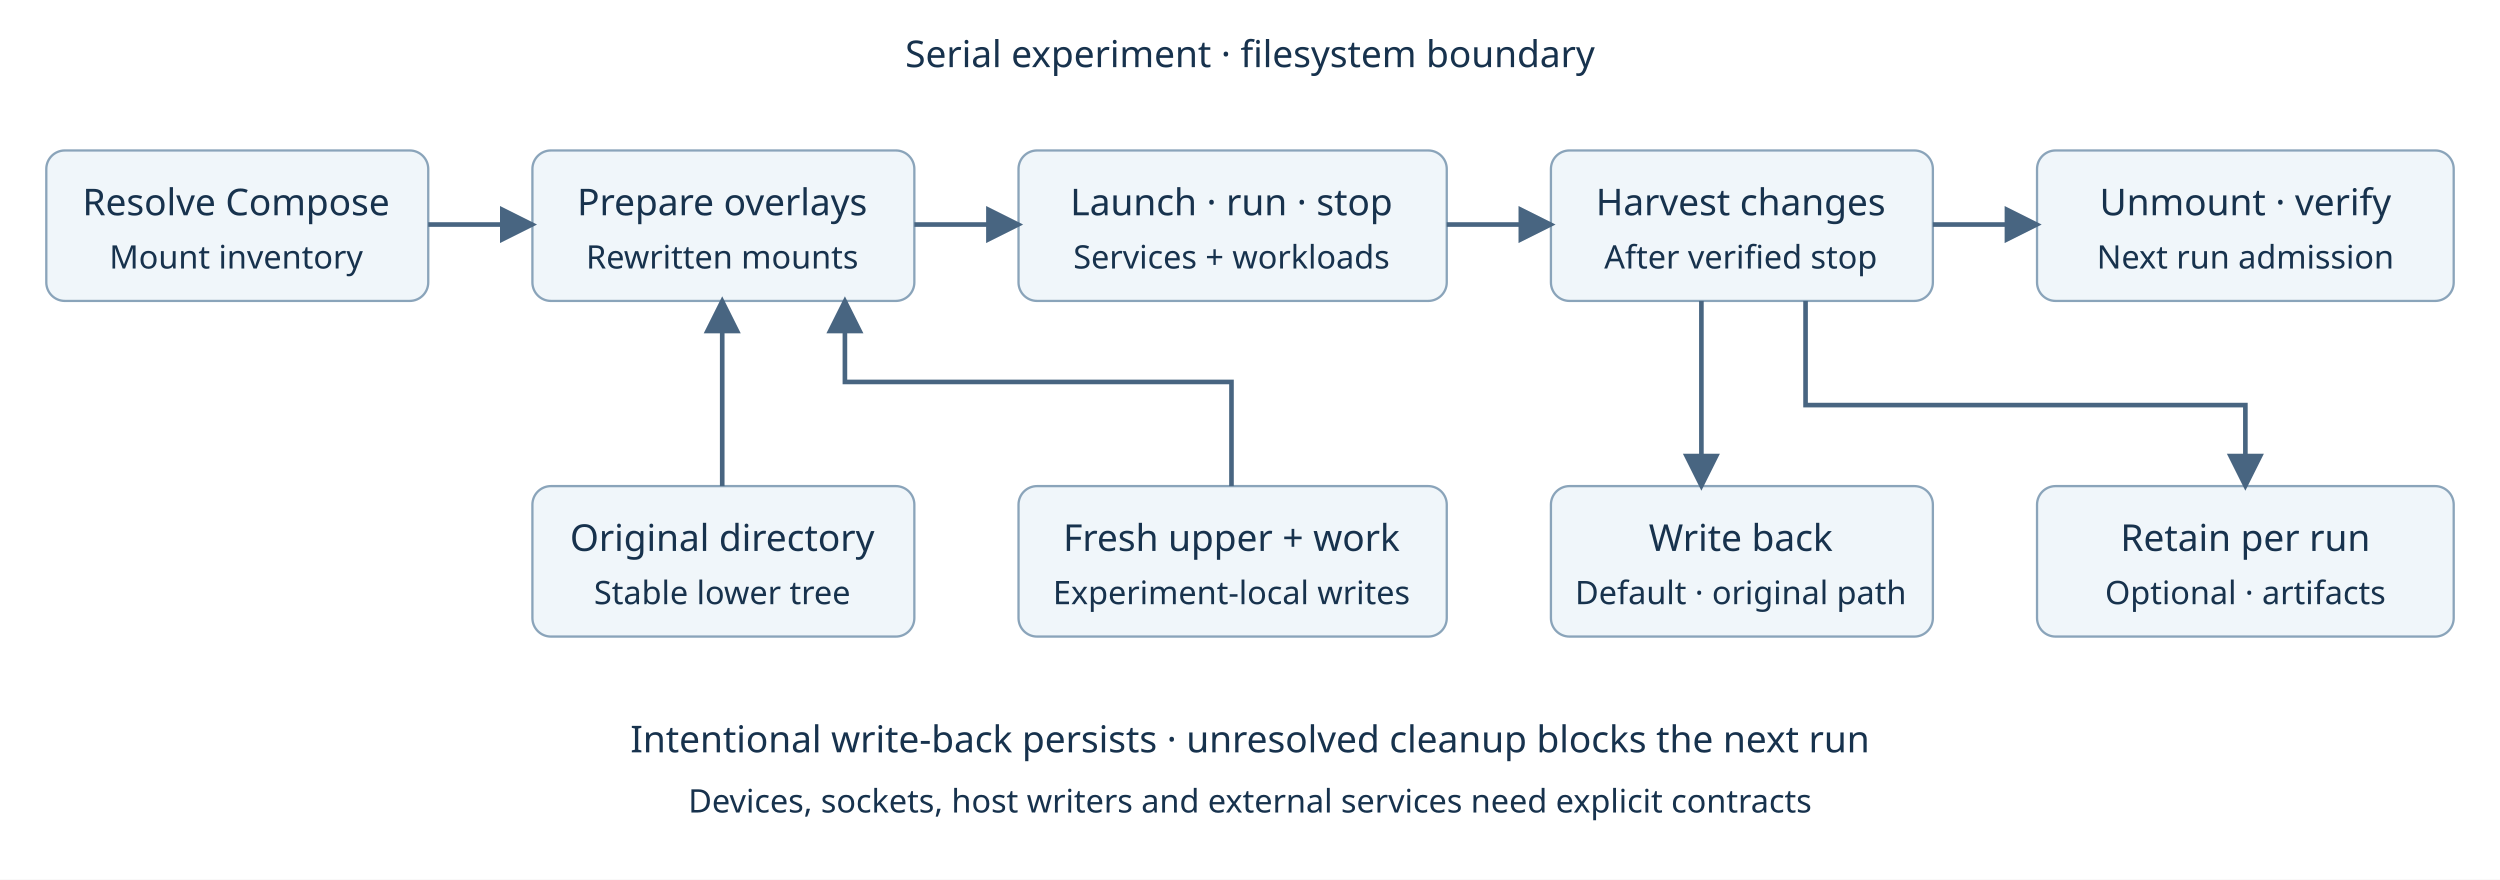
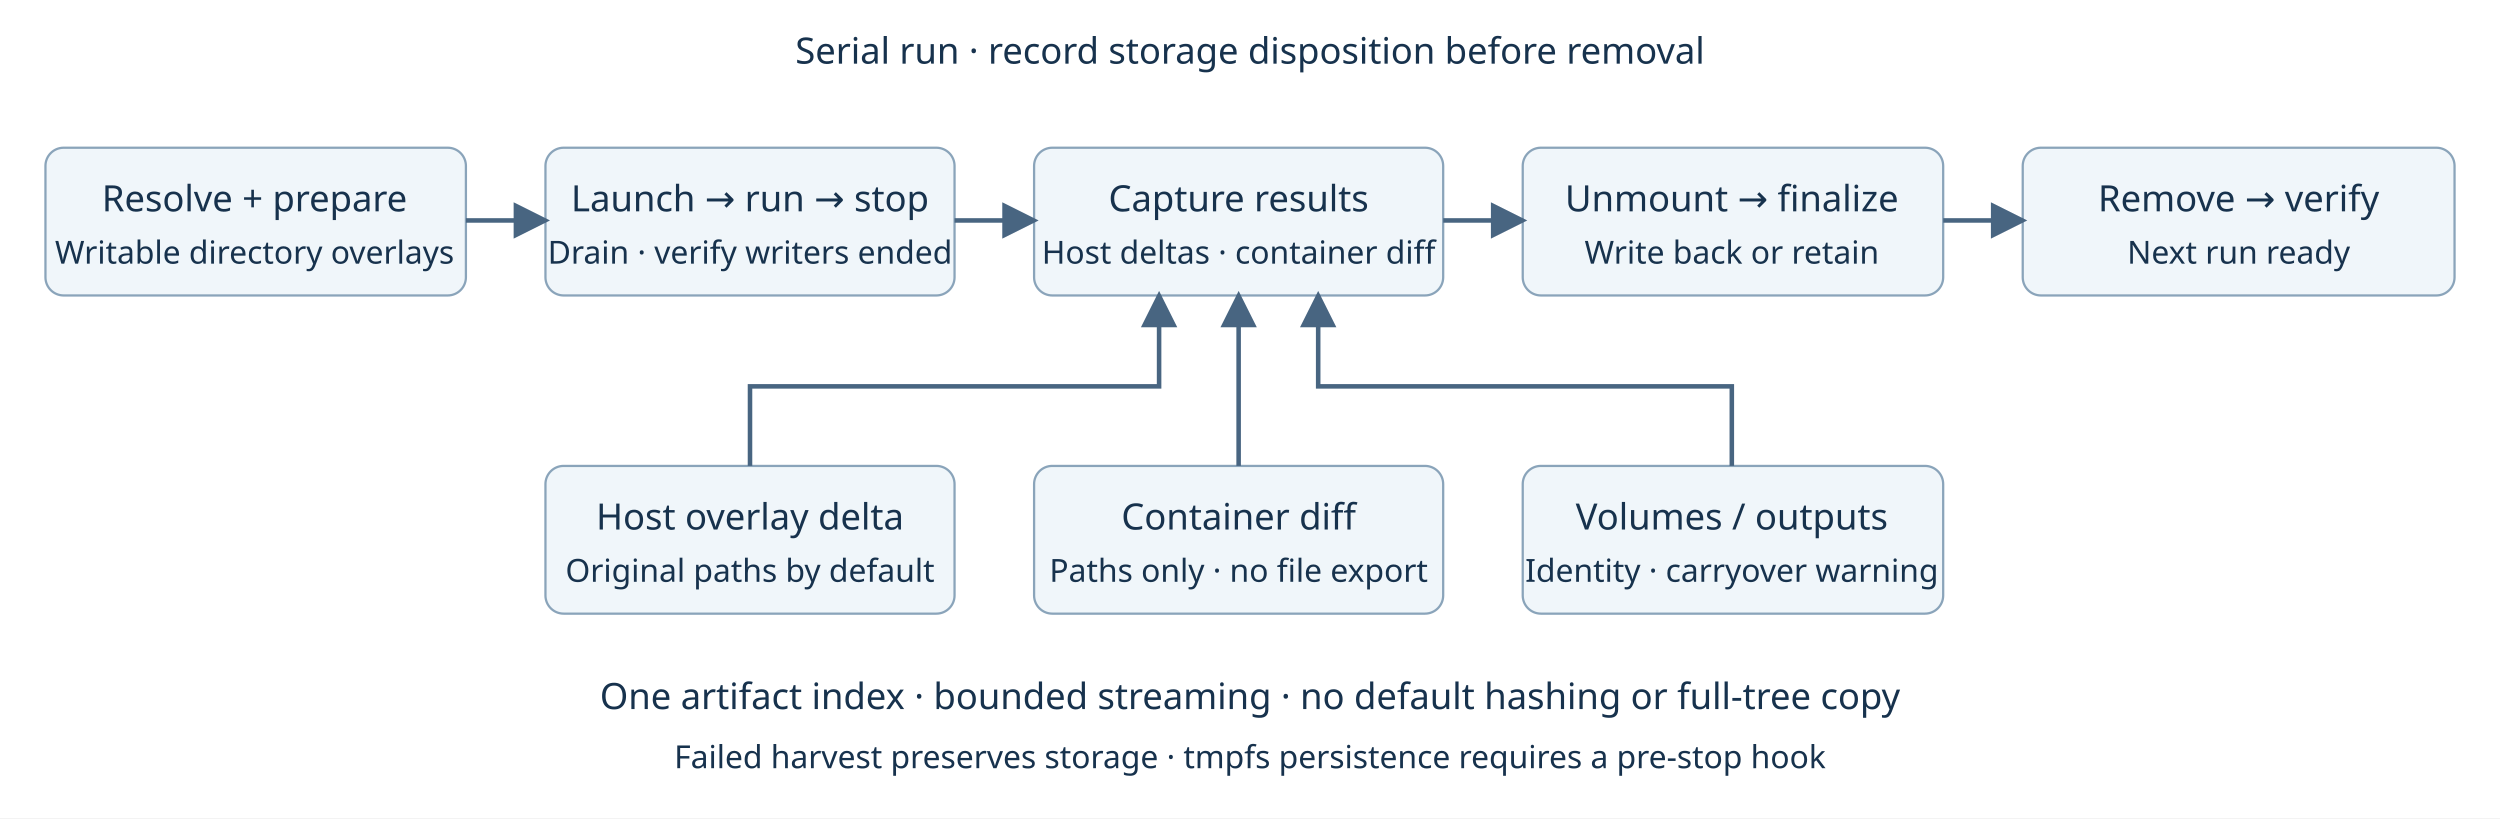
- <svg xmlns="http://www.w3.org/2000/svg" width="1080" height="380" viewBox="0 0 1080 380">
+ <svg xmlns="http://www.w3.org/2000/svg" width="1100" height="360" viewBox="0 0 1100 360">
  <style>text{font:16px sans-serif;fill:#17324d;text-anchor:middle}.small{font-size:14px}rect{fill:#f0f6fa;stroke:#8aa4ba}path{fill:none;stroke:#486581;stroke-width:2;marker-end:url(#a)}</style>
  <defs>
    <marker id="a" markerWidth="8" markerHeight="8" refX="7" refY="4" orient="auto">
      <polygon points="0,0 8,4 0,8" fill="#486581" />
    </marker>
  </defs>
-   <rect width="1080" height="380" style="fill:white;stroke:none" />
-   <text x="540" y="29">Serial experiment · filesystem boundary</text>
-   <rect x="20" y="65" width="165" height="65" rx="8" />
-   <text x="102" y="93">Resolve Compose</text>
-   <text x="102" y="116" class="small">Mount inventory</text>
-   <rect x="230" y="65" width="165" height="65" rx="8" />
-   <text x="312" y="93">Prepare overlays</text>
-   <text x="312" y="116" class="small">Rewritten mounts</text>
-   <rect x="440" y="65" width="185" height="65" rx="8" />
-   <text x="532" y="93">Launch · run · stop</text>
-   <text x="532" y="116" class="small">Services + workloads</text>
-   <rect x="670" y="65" width="165" height="65" rx="8" />
-   <text x="752" y="93">Harvest changes</text>
-   <text x="752" y="116" class="small">After verified stop</text>
-   <rect x="880" y="65" width="180" height="65" rx="8" />
-   <text x="970" y="93">Unmount · verify</text>
-   <text x="970" y="116" class="small">Next run admission</text>
-   <path d="M185 97H230" />
-   <path d="M395 97H440" />
-   <path d="M625 97H670" />
-   <path d="M835 97H880" />
-   <rect x="230" y="210" width="165" height="65" rx="8" />
-   <text x="312" y="238">Original directory</text>
-   <text x="312" y="261" class="small">Stable lower tree</text>
-   <rect x="440" y="210" width="185" height="65" rx="8" />
-   <text x="532" y="238">Fresh upper + work</text>
-   <text x="532" y="261" class="small">Experiment-local writes</text>
-   <path d="M312 210V130" />
-   <path d="M532 210V165H365V130" />
-   <rect x="670" y="210" width="165" height="65" rx="8" />
-   <text x="752" y="238">Write back</text>
-   <text x="752" y="261" class="small">Default · original path</text>
-   <rect x="880" y="210" width="180" height="65" rx="8" />
-   <text x="970" y="238">Retain per run</text>
-   <text x="970" y="261" class="small">Optional · artifacts</text>
-   <path d="M735 130V210" />
-   <path d="M780 130V175H970V210" />
-   <text x="540" y="325">Intentional write-back persists · unresolved cleanup blocks the next run</text>
-   <text x="540" y="351" class="small">Devices, sockets, host writers and external services need explicit contracts</text>
+   <rect width="1100" height="360" style="fill:white;stroke:none" />
+   <text x="550" y="28">Serial run · record storage disposition before removal</text>
+   <rect x="20" y="65" width="185" height="65" rx="8" />
+   <text x="112" y="93">Resolve + prepare</text>
+   <text x="112" y="116" class="small">Writable directory overlays</text>
+   <rect x="240" y="65" width="180" height="65" rx="8" />
+   <text x="330" y="93">Launch → run → stop</text>
+   <text x="330" y="116" class="small">Drain · verify writers ended</text>
+   <rect x="455" y="65" width="180" height="65" rx="8" />
+   <text x="545" y="93">Capture results</text>
+   <text x="545" y="116" class="small">Host deltas · container diff</text>
+   <rect x="670" y="65" width="185" height="65" rx="8" />
+   <text x="762" y="93">Unmount → finalize</text>
+   <text x="762" y="116" class="small">Write back or retain</text>
+   <rect x="890" y="65" width="190" height="65" rx="8" />
+   <text x="985" y="93">Remove → verify</text>
+   <text x="985" y="116" class="small">Next run ready</text>
+   <path d="M205 97H240" />
+   <path d="M420 97H455" />
+   <path d="M635 97H670" />
+   <path d="M855 97H890" />
+   <rect x="240" y="205" width="180" height="65" rx="8" />
+   <text x="330" y="233">Host overlay delta</text>
+   <text x="330" y="256" class="small">Original paths by default</text>
+   <rect x="455" y="205" width="180" height="65" rx="8" />
+   <text x="545" y="233">Container diff</text>
+   <text x="545" y="256" class="small">Paths only · no file export</text>
+   <rect x="670" y="205" width="185" height="65" rx="8" />
+   <text x="762" y="233">Volumes / outputs</text>
+   <text x="762" y="256" class="small">Identity · carryover warning</text>
+   <path d="M330 205V170H510V130" />
+   <path d="M545 205V130" />
+   <path d="M762 205V170H580V130" />
+   <text x="550" y="312">One artifact index · bounded streaming · no default hashing or full-tree copy</text>
+   <text x="550" y="338" class="small">Failed harvest preserves storage · tmpfs persistence requires a pre-stop hook</text>
</svg>
